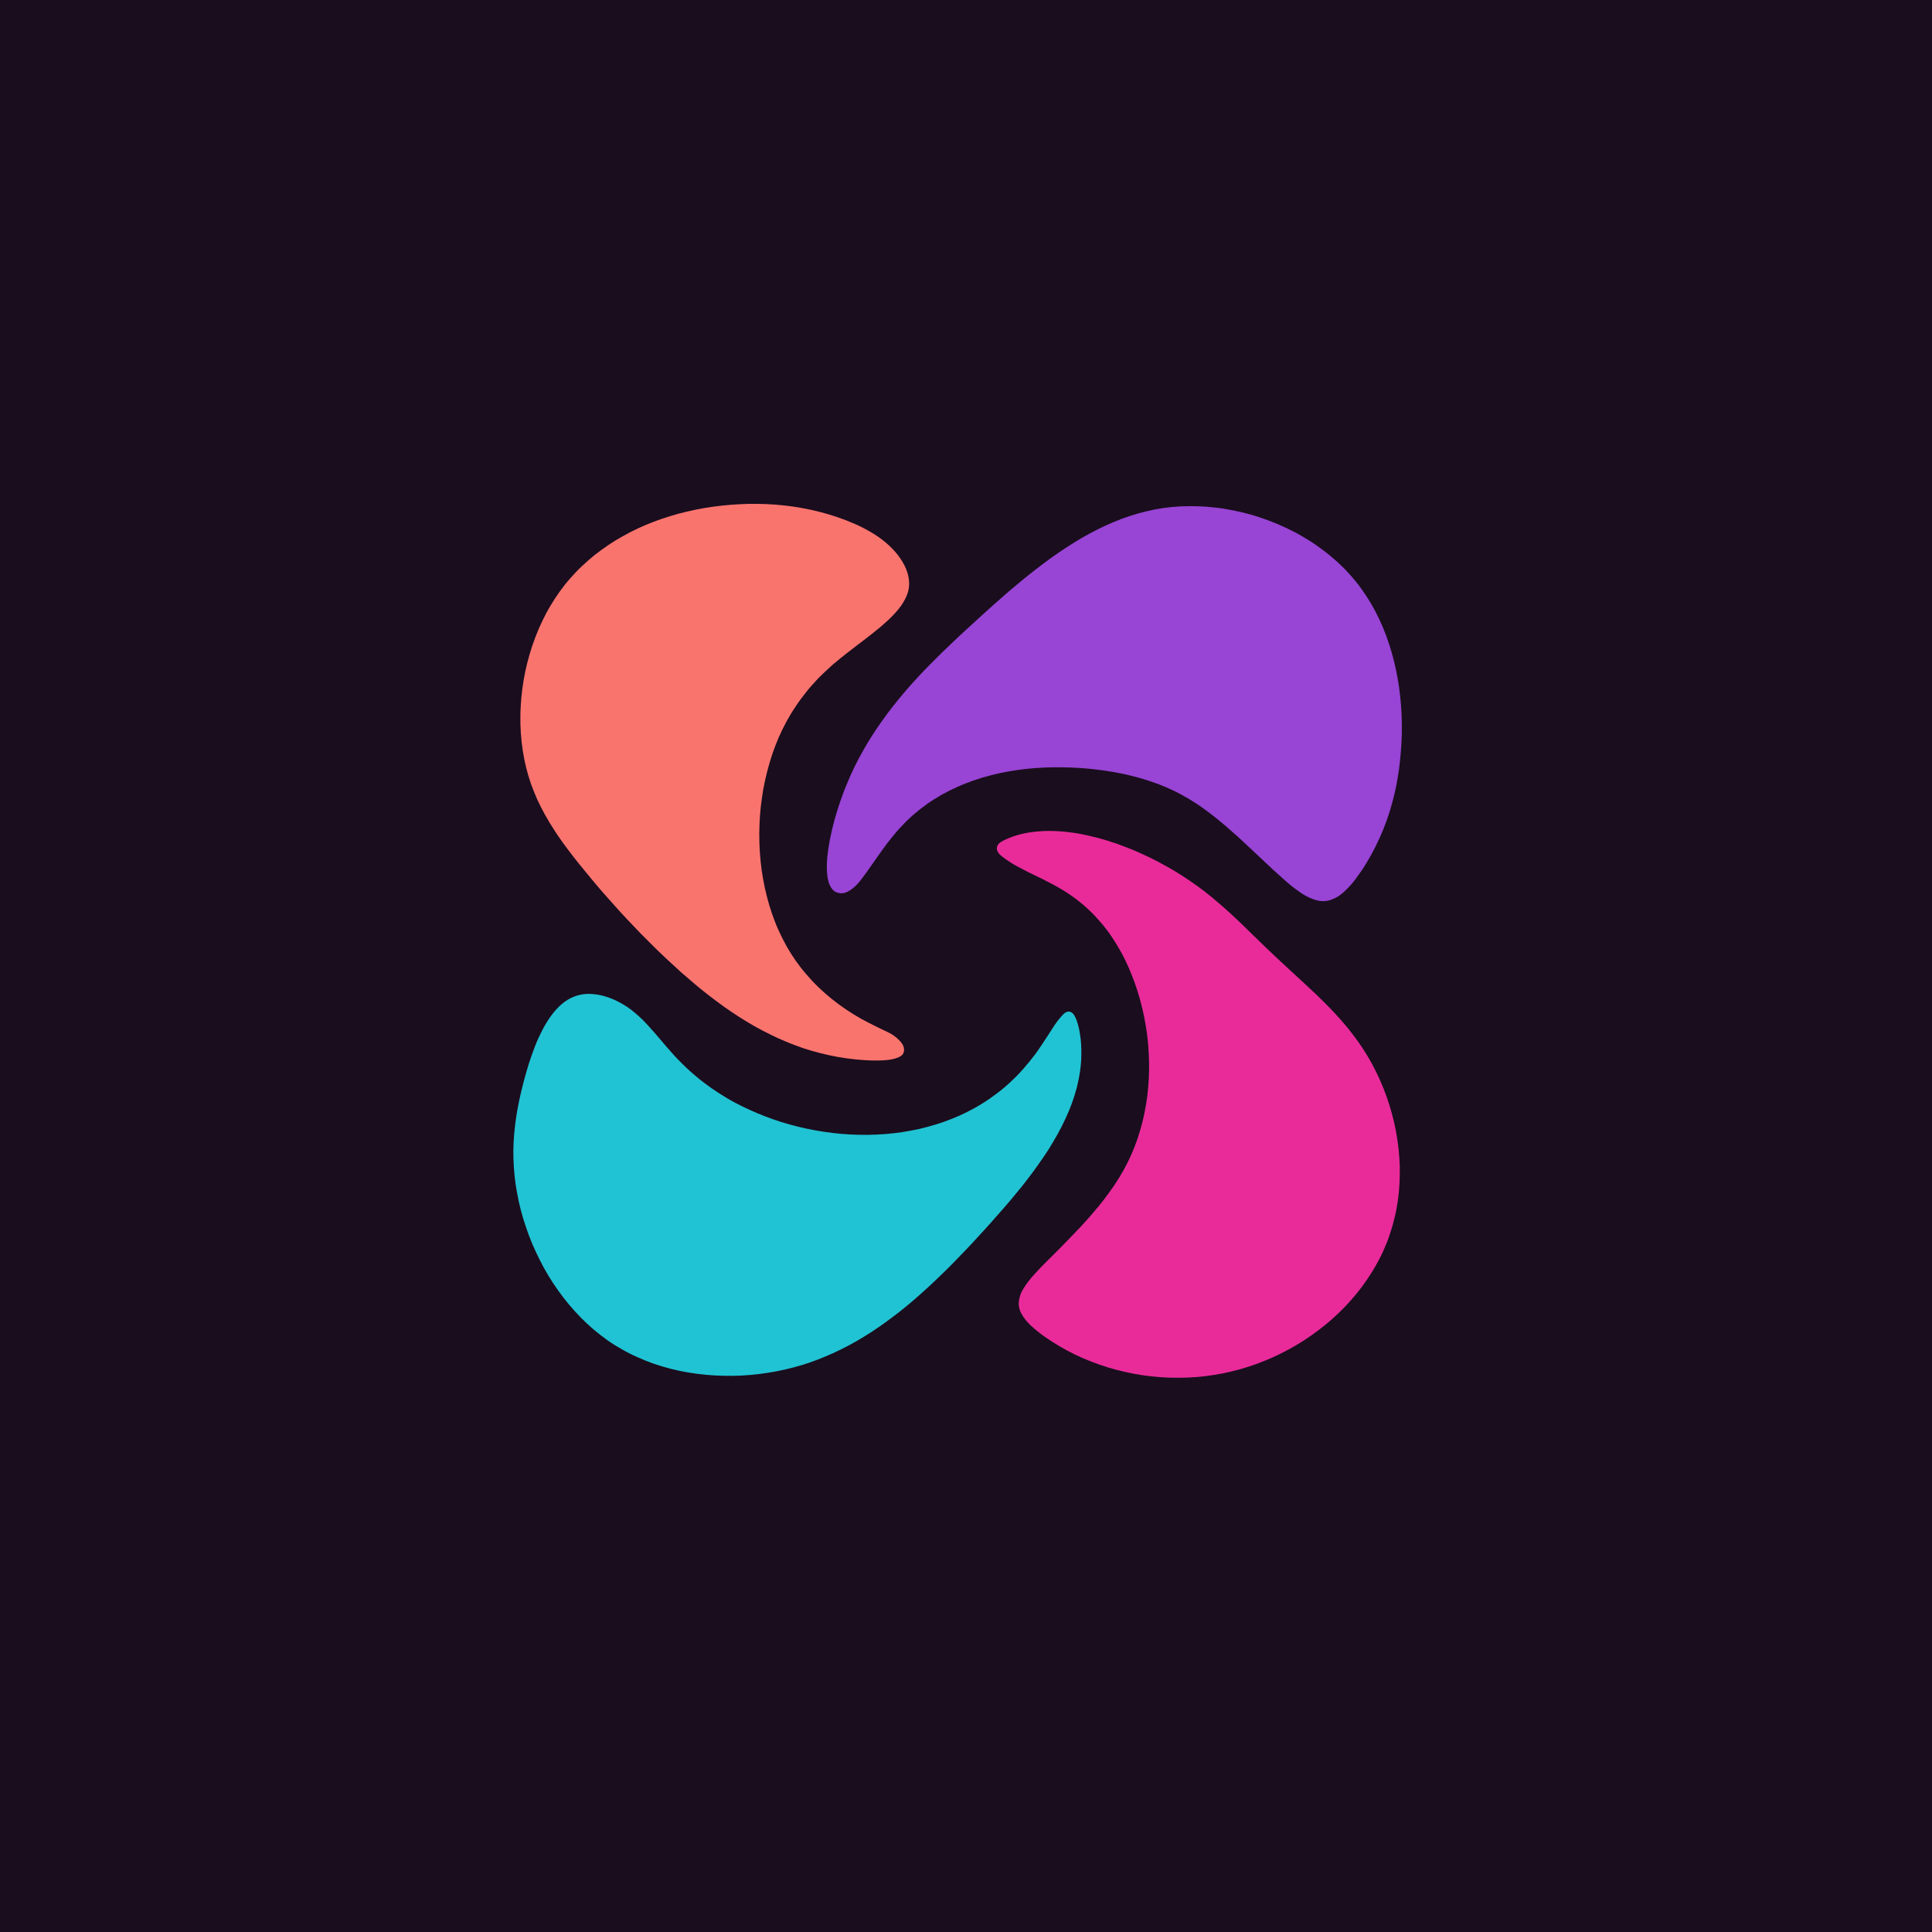
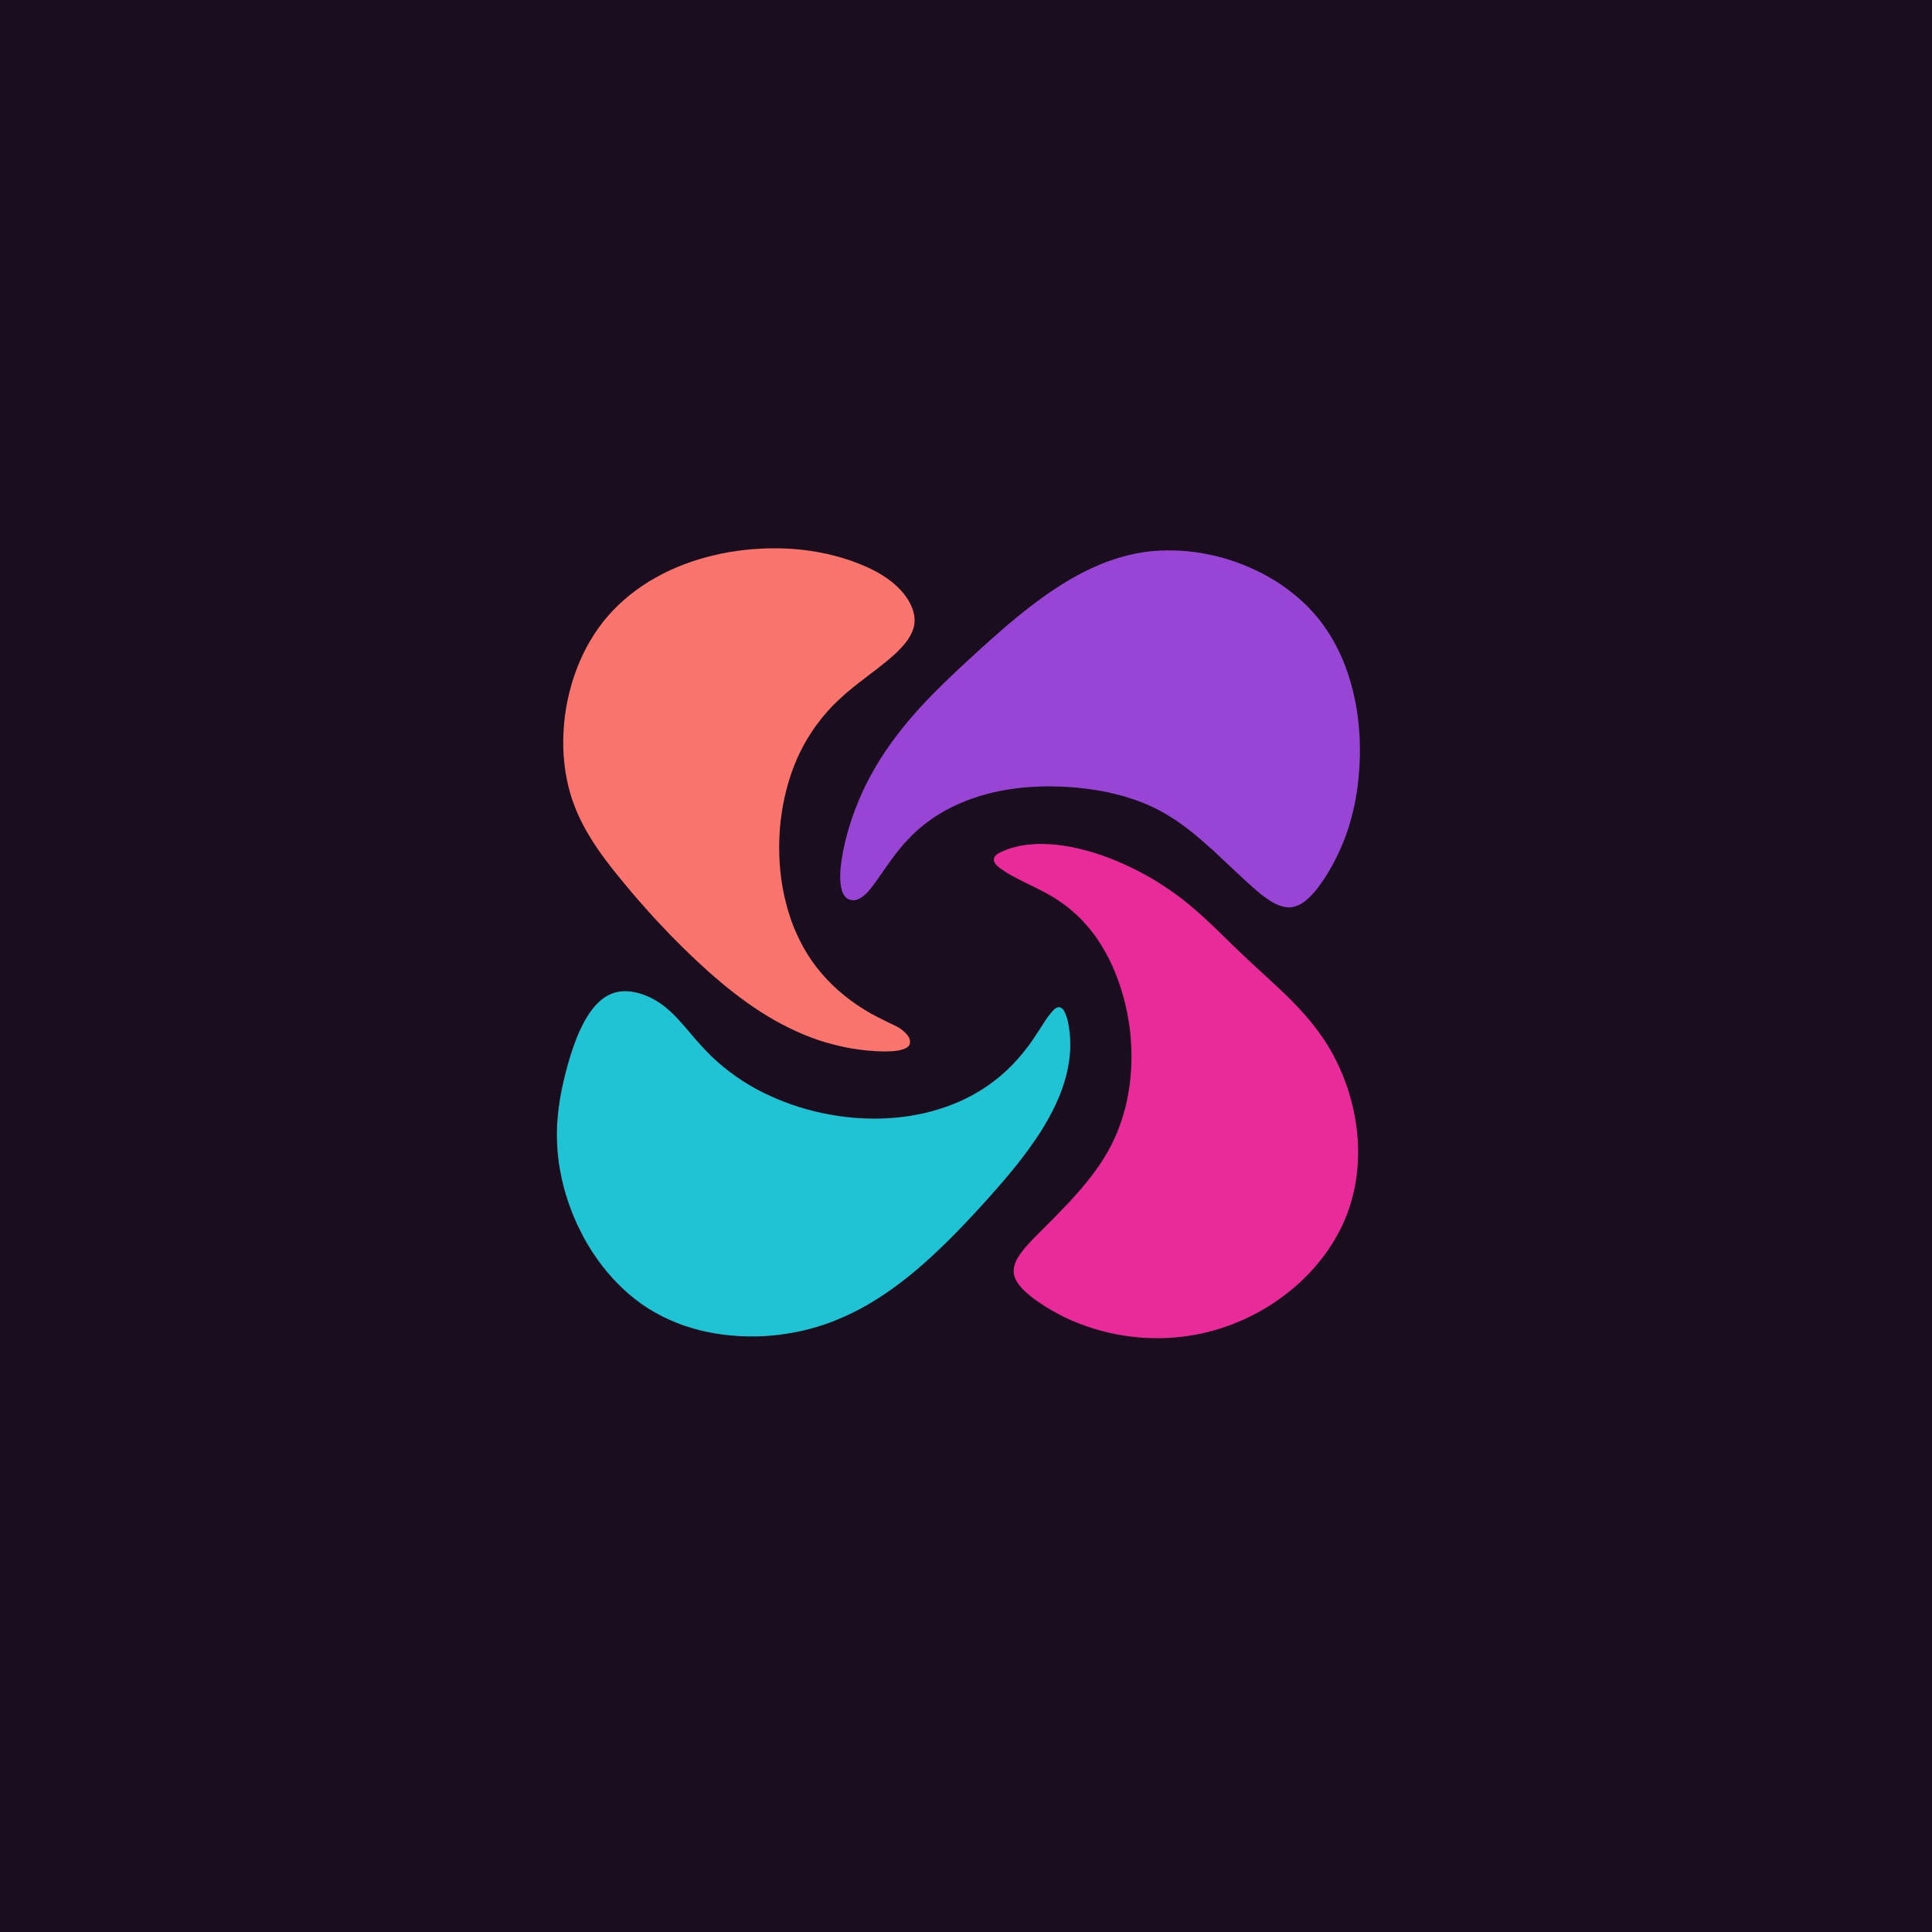
<svg xmlns="http://www.w3.org/2000/svg" width="432" height="432" viewBox="0 0 108 108">
  <rect width="108" height="108" fill="#1A0D1E" />
-   <g transform="translate(25.92 25.92) scale(0.52)">
+   <g transform="translate(28.62 28.62) scale(0.47)">
    <path id="corail" fill="#FA746E" d="M 29.65 4.36 C 29.01 4.39 28.38 4.44 27.75 4.51 C 27.12 4.58 26.49 4.66 25.86 4.77 C 25.24 4.88 24.62 5.00 24.01 5.15 C 23.40 5.29 22.79 5.45 22.20 5.64 C 21.60 5.82 21.01 6.02 20.44 6.24 C 19.86 6.46 19.29 6.70 18.73 6.96 C 18.18 7.22 17.63 7.50 17.10 7.80 C 16.57 8.09 16.05 8.41 15.55 8.75 C 15.05 9.09 14.56 9.44 14.08 9.82 C 13.61 10.20 13.16 10.59 12.72 11.01 C 12.28 11.42 11.86 11.86 11.46 12.32 C 11.06 12.77 10.68 13.25 10.33 13.74 C 9.97 14.24 9.63 14.76 9.32 15.29 C 9.00 15.82 8.71 16.37 8.44 16.94 C 8.17 17.50 7.92 18.08 7.70 18.67 C 7.47 19.26 7.27 19.87 7.09 20.48 C 6.91 21.09 6.76 21.71 6.62 22.34 C 6.49 22.96 6.39 23.59 6.30 24.23 C 6.22 24.86 6.16 25.50 6.13 26.13 C 6.09 26.76 6.09 27.40 6.10 28.03 C 6.12 28.66 6.16 29.29 6.23 29.91 C 6.30 30.53 6.39 31.15 6.51 31.75 C 6.63 32.36 6.78 32.96 6.95 33.54 C 7.12 34.12 7.32 34.69 7.55 35.25 C 7.77 35.81 8.02 36.36 8.29 36.89 C 8.56 37.43 8.86 37.96 9.17 38.48 C 9.48 39.00 9.82 39.52 10.16 40.03 C 10.51 40.54 10.87 41.04 11.25 41.54 C 11.63 42.05 12.02 42.54 12.42 43.04 C 12.82 43.54 13.23 44.04 13.65 44.54 C 14.06 45.04 14.49 45.54 14.92 46.04 C 15.36 46.54 15.80 47.04 16.25 47.54 C 16.69 48.04 17.15 48.53 17.61 49.02 C 18.07 49.51 18.54 50.00 19.01 50.49 C 19.48 50.97 19.96 51.45 20.44 51.92 C 20.92 52.40 21.41 52.86 21.90 53.32 C 22.39 53.78 22.88 54.23 23.38 54.68 C 23.88 55.12 24.38 55.55 24.89 55.98 C 25.39 56.40 25.90 56.81 26.42 57.21 C 26.94 57.61 27.46 58.00 27.99 58.38 C 28.52 58.75 29.05 59.12 29.59 59.46 C 30.14 59.81 30.68 60.14 31.24 60.46 C 31.80 60.77 32.36 61.07 32.93 61.35 C 33.50 61.63 34.08 61.90 34.67 62.14 C 35.26 62.39 35.86 62.61 36.46 62.82 C 37.07 63.02 37.69 63.20 38.31 63.36 C 38.94 63.52 39.58 63.66 40.23 63.78 C 40.87 63.89 41.53 63.98 42.20 64.05 C 42.87 64.11 43.59 64.16 44.23 64.16 C 44.87 64.16 45.56 64.14 46.05 64.03 C 46.55 63.92 46.99 63.76 47.19 63.50 C 47.38 63.25 47.39 62.85 47.22 62.51 C 47.05 62.17 46.65 61.77 46.19 61.45 C 45.73 61.13 45.06 60.88 44.49 60.58 C 43.91 60.29 43.29 59.99 42.72 59.67 C 42.15 59.35 41.60 59.01 41.07 58.65 C 40.54 58.29 40.02 57.91 39.53 57.51 C 39.04 57.11 38.57 56.70 38.12 56.26 C 37.67 55.83 37.24 55.37 36.84 54.90 C 36.43 54.43 36.05 53.94 35.69 53.43 C 35.34 52.92 35.00 52.39 34.70 51.85 C 34.39 51.30 34.11 50.74 33.85 50.16 C 33.59 49.59 33.36 49.00 33.15 48.39 C 32.94 47.79 32.76 47.18 32.60 46.55 C 32.44 45.93 32.30 45.30 32.19 44.66 C 32.07 44.02 31.98 43.37 31.92 42.73 C 31.85 42.08 31.81 41.42 31.79 40.77 C 31.77 40.12 31.77 39.46 31.80 38.81 C 31.82 38.16 31.87 37.50 31.94 36.86 C 32.02 36.21 32.11 35.56 32.22 34.93 C 32.34 34.29 32.48 33.66 32.64 33.04 C 32.80 32.42 32.98 31.81 33.18 31.21 C 33.39 30.61 33.61 30.02 33.86 29.44 C 34.11 28.87 34.39 28.30 34.69 27.74 C 34.99 27.19 35.32 26.64 35.68 26.11 C 36.03 25.57 36.42 25.05 36.83 24.54 C 37.24 24.02 37.69 23.52 38.16 23.03 C 38.64 22.55 39.15 22.07 39.68 21.60 C 40.22 21.13 40.80 20.68 41.37 20.23 C 41.94 19.78 42.54 19.34 43.11 18.90 C 43.67 18.46 44.24 18.03 44.76 17.59 C 45.27 17.15 45.77 16.72 46.18 16.27 C 46.60 15.83 46.98 15.38 47.25 14.92 C 47.52 14.47 47.74 14.00 47.83 13.52 C 47.92 13.04 47.90 12.54 47.79 12.04 C 47.68 11.55 47.46 11.03 47.17 10.55 C 46.89 10.07 46.51 9.58 46.09 9.15 C 45.67 8.71 45.18 8.30 44.66 7.93 C 44.14 7.56 43.56 7.22 42.98 6.92 C 42.39 6.61 41.76 6.35 41.14 6.10 C 40.52 5.86 39.88 5.64 39.24 5.45 C 38.61 5.26 37.97 5.10 37.33 4.96 C 36.69 4.82 36.05 4.71 35.41 4.61 C 34.77 4.52 34.13 4.45 33.49 4.40 C 32.85 4.35 32.21 4.33 31.57 4.32 C 30.93 4.31 30.29 4.32 29.65 4.36 Z" />
    <path id="violet" fill="#9844D5" d="M 75.19 4.77 C 74.57 4.86 73.96 4.98 73.36 5.13 C 72.76 5.27 72.16 5.44 71.57 5.64 C 70.98 5.83 70.40 6.05 69.83 6.29 C 69.25 6.53 68.68 6.80 68.12 7.08 C 67.56 7.36 67.00 7.66 66.45 7.98 C 65.90 8.30 65.36 8.64 64.82 8.99 C 64.28 9.34 63.75 9.70 63.22 10.08 C 62.69 10.46 62.17 10.85 61.65 11.25 C 61.13 11.64 60.62 12.06 60.11 12.47 C 59.60 12.89 59.09 13.32 58.59 13.74 C 58.09 14.17 57.59 14.61 57.10 15.05 C 56.61 15.49 56.12 15.93 55.63 16.37 C 55.14 16.81 54.66 17.25 54.18 17.70 C 53.70 18.14 53.22 18.58 52.75 19.03 C 52.28 19.47 51.81 19.92 51.35 20.37 C 50.89 20.82 50.44 21.27 49.99 21.73 C 49.54 22.19 49.10 22.65 48.67 23.12 C 48.24 23.59 47.81 24.07 47.40 24.55 C 46.99 25.04 46.58 25.53 46.19 26.03 C 45.79 26.53 45.41 27.04 45.04 27.56 C 44.67 28.08 44.31 28.60 43.96 29.15 C 43.61 29.69 43.28 30.24 42.96 30.81 C 42.64 31.37 42.33 31.95 42.04 32.54 C 41.75 33.14 41.47 33.75 41.22 34.37 C 40.96 34.99 40.71 35.63 40.49 36.29 C 40.26 36.94 40.05 37.63 39.86 38.31 C 39.68 38.98 39.51 39.69 39.38 40.35 C 39.25 41.01 39.15 41.68 39.09 42.28 C 39.04 42.88 39.02 43.47 39.06 43.96 C 39.10 44.46 39.18 44.91 39.33 45.26 C 39.48 45.60 39.69 45.88 39.96 46.03 C 40.24 46.17 40.61 46.23 40.98 46.13 C 41.34 46.02 41.75 45.75 42.13 45.39 C 42.51 45.04 42.89 44.49 43.27 43.98 C 43.64 43.47 44.02 42.90 44.41 42.36 C 44.79 41.82 45.18 41.26 45.59 40.73 C 46.00 40.20 46.42 39.68 46.87 39.19 C 47.31 38.71 47.77 38.25 48.25 37.82 C 48.73 37.40 49.24 37.00 49.75 36.63 C 50.27 36.26 50.80 35.93 51.35 35.61 C 51.90 35.30 52.46 35.02 53.04 34.76 C 53.61 34.50 54.20 34.27 54.80 34.06 C 55.40 33.85 56.00 33.67 56.62 33.51 C 57.24 33.35 57.86 33.21 58.49 33.10 C 59.12 32.99 59.76 32.89 60.39 32.82 C 61.03 32.75 61.68 32.70 62.32 32.67 C 62.97 32.64 63.61 32.63 64.26 32.64 C 64.90 32.64 65.55 32.67 66.19 32.71 C 66.83 32.75 67.47 32.81 68.11 32.89 C 68.74 32.97 69.37 33.06 69.99 33.17 C 70.62 33.28 71.24 33.41 71.85 33.57 C 72.46 33.72 73.06 33.89 73.65 34.09 C 74.25 34.28 74.84 34.50 75.41 34.74 C 75.99 34.99 76.55 35.25 77.10 35.55 C 77.66 35.85 78.20 36.17 78.73 36.52 C 79.26 36.86 79.78 37.24 80.29 37.63 C 80.81 38.02 81.31 38.44 81.81 38.86 C 82.31 39.29 82.81 39.73 83.31 40.18 C 83.80 40.63 84.29 41.09 84.79 41.56 C 85.28 42.02 85.78 42.49 86.28 42.96 C 86.78 43.43 87.29 43.91 87.80 44.36 C 88.31 44.81 88.83 45.29 89.35 45.67 C 89.87 46.05 90.39 46.43 90.91 46.65 C 91.42 46.88 91.94 47.04 92.44 47.03 C 92.94 47.02 93.43 46.85 93.90 46.58 C 94.38 46.30 94.84 45.86 95.27 45.39 C 95.71 44.92 96.12 44.33 96.51 43.77 C 96.89 43.21 97.25 42.60 97.58 42.01 C 97.90 41.42 98.20 40.82 98.47 40.22 C 98.74 39.63 98.98 39.03 99.20 38.42 C 99.42 37.81 99.61 37.21 99.78 36.59 C 99.95 35.98 100.10 35.36 100.23 34.74 C 100.35 34.11 100.46 33.48 100.55 32.85 C 100.63 32.21 100.70 31.57 100.75 30.92 C 100.80 30.28 100.84 29.63 100.85 28.98 C 100.86 28.33 100.85 27.67 100.83 27.02 C 100.80 26.37 100.75 25.72 100.68 25.07 C 100.61 24.42 100.53 23.77 100.41 23.13 C 100.30 22.49 100.17 21.86 100.01 21.23 C 99.86 20.61 99.68 19.98 99.48 19.38 C 99.28 18.77 99.06 18.17 98.81 17.58 C 98.56 16.99 98.29 16.42 98.00 15.86 C 97.70 15.30 97.38 14.75 97.03 14.22 C 96.69 13.70 96.32 13.18 95.92 12.69 C 95.53 12.20 95.10 11.73 94.66 11.27 C 94.21 10.82 93.74 10.39 93.25 9.98 C 92.76 9.57 92.25 9.18 91.72 8.81 C 91.20 8.44 90.65 8.10 90.09 7.78 C 89.53 7.45 88.95 7.15 88.36 6.88 C 87.77 6.60 87.17 6.35 86.56 6.12 C 85.95 5.89 85.33 5.68 84.71 5.50 C 84.08 5.32 83.45 5.17 82.81 5.04 C 82.18 4.91 81.54 4.80 80.90 4.73 C 80.26 4.65 79.61 4.60 78.98 4.58 C 78.34 4.56 77.70 4.56 77.07 4.59 C 76.44 4.62 75.81 4.68 75.19 4.77 Z" />
    <path id="cyan" fill="#20C3D3" d="M 12.64 57.07 C 12.12 57.16 11.65 57.36 11.20 57.62 C 10.76 57.88 10.35 58.24 9.97 58.65 C 9.60 59.05 9.25 59.54 8.93 60.05 C 8.61 60.56 8.32 61.14 8.05 61.72 C 7.78 62.31 7.54 62.94 7.32 63.57 C 7.09 64.20 6.89 64.85 6.71 65.49 C 6.52 66.13 6.36 66.76 6.21 67.39 C 6.06 68.02 5.92 68.64 5.81 69.25 C 5.70 69.87 5.60 70.48 5.53 71.08 C 5.46 71.69 5.40 72.30 5.37 72.90 C 5.34 73.51 5.33 74.11 5.35 74.72 C 5.37 75.33 5.41 75.94 5.47 76.55 C 5.53 77.16 5.62 77.78 5.74 78.39 C 5.85 79.01 5.98 79.62 6.14 80.23 C 6.30 80.84 6.48 81.45 6.69 82.05 C 6.89 82.65 7.11 83.25 7.36 83.84 C 7.61 84.43 7.88 85.01 8.17 85.58 C 8.45 86.15 8.76 86.71 9.09 87.26 C 9.42 87.81 9.77 88.34 10.14 88.86 C 10.51 89.38 10.90 89.89 11.30 90.37 C 11.71 90.86 12.14 91.33 12.58 91.78 C 13.02 92.23 13.48 92.66 13.96 93.07 C 14.44 93.47 14.93 93.86 15.44 94.22 C 15.95 94.58 16.48 94.91 17.03 95.22 C 17.57 95.53 18.13 95.81 18.70 96.06 C 19.27 96.32 19.85 96.55 20.44 96.76 C 21.04 96.96 21.64 97.14 22.25 97.30 C 22.86 97.45 23.48 97.59 24.11 97.69 C 24.73 97.80 25.36 97.88 26.00 97.94 C 26.63 98.00 27.27 98.04 27.90 98.05 C 28.54 98.07 29.18 98.06 29.82 98.03 C 30.45 98.00 31.09 97.94 31.72 97.87 C 32.35 97.79 32.98 97.69 33.59 97.58 C 34.21 97.46 34.83 97.32 35.43 97.16 C 36.04 97.00 36.64 96.82 37.22 96.62 C 37.81 96.42 38.38 96.19 38.95 95.95 C 39.52 95.72 40.08 95.46 40.63 95.18 C 41.18 94.91 41.72 94.62 42.26 94.31 C 42.79 94.00 43.32 93.68 43.84 93.34 C 44.36 93.00 44.88 92.65 45.38 92.28 C 45.89 91.91 46.39 91.53 46.89 91.14 C 47.39 90.75 47.88 90.34 48.36 89.93 C 48.85 89.51 49.33 89.08 49.80 88.65 C 50.28 88.21 50.75 87.77 51.22 87.31 C 51.69 86.86 52.16 86.40 52.62 85.93 C 53.08 85.46 53.54 84.98 54.00 84.50 C 54.46 84.02 54.91 83.53 55.37 83.03 C 55.82 82.54 56.28 82.04 56.72 81.54 C 57.17 81.04 57.62 80.53 58.06 80.02 C 58.50 79.52 58.94 79.00 59.36 78.48 C 59.79 77.97 60.21 77.45 60.61 76.92 C 61.01 76.40 61.41 75.87 61.78 75.33 C 62.16 74.80 62.52 74.27 62.87 73.73 C 63.21 73.19 63.53 72.64 63.84 72.09 C 64.14 71.55 64.42 71.00 64.68 70.44 C 64.94 69.89 65.17 69.33 65.38 68.77 C 65.58 68.21 65.76 67.64 65.91 67.08 C 66.05 66.51 66.17 65.94 66.25 65.36 C 66.34 64.79 66.39 64.21 66.40 63.63 C 66.41 63.05 66.39 62.45 66.33 61.88 C 66.26 61.31 66.16 60.69 66.02 60.23 C 65.88 59.77 65.71 59.32 65.49 59.11 C 65.28 58.90 65.03 58.83 64.74 58.98 C 64.46 59.12 64.14 59.54 63.79 59.98 C 63.45 60.43 63.07 61.08 62.68 61.66 C 62.30 62.23 61.88 62.89 61.46 63.46 C 61.04 64.02 60.60 64.56 60.15 65.07 C 59.70 65.58 59.24 66.05 58.76 66.49 C 58.29 66.93 57.80 67.34 57.29 67.72 C 56.79 68.10 56.28 68.46 55.75 68.78 C 55.23 69.11 54.69 69.41 54.15 69.68 C 53.60 69.96 53.04 70.21 52.47 70.43 C 51.91 70.66 51.33 70.86 50.74 71.04 C 50.16 71.22 49.56 71.38 48.96 71.52 C 48.36 71.65 47.75 71.76 47.14 71.86 C 46.53 71.95 45.91 72.02 45.29 72.07 C 44.67 72.12 44.05 72.14 43.42 72.15 C 42.80 72.16 42.17 72.14 41.55 72.11 C 40.92 72.08 40.29 72.02 39.67 71.95 C 39.05 71.88 38.43 71.78 37.81 71.67 C 37.19 71.56 36.58 71.43 35.97 71.28 C 35.36 71.13 34.76 70.96 34.16 70.78 C 33.57 70.59 32.98 70.39 32.40 70.16 C 31.82 69.94 31.25 69.70 30.69 69.44 C 30.13 69.19 29.57 68.91 29.03 68.62 C 28.49 68.32 27.96 68.01 27.44 67.67 C 26.92 67.34 26.41 66.98 25.91 66.60 C 25.41 66.23 24.93 65.83 24.45 65.41 C 23.98 64.99 23.52 64.55 23.07 64.08 C 22.62 63.62 22.19 63.12 21.75 62.62 C 21.32 62.13 20.90 61.60 20.46 61.11 C 20.02 60.62 19.59 60.12 19.12 59.67 C 18.65 59.23 18.16 58.80 17.64 58.44 C 17.11 58.09 16.54 57.77 15.98 57.54 C 15.42 57.31 14.83 57.14 14.27 57.06 C 13.71 56.98 13.15 56.97 12.64 57.07 Z" />
    <path id="rose" fill="#E92B9A" d="M 58.73 40.20 C 58.27 40.39 57.72 40.62 57.50 40.88 C 57.29 41.14 57.25 41.46 57.44 41.77 C 57.62 42.08 58.13 42.43 58.61 42.75 C 59.08 43.08 59.70 43.39 60.29 43.70 C 60.87 44.01 61.52 44.30 62.14 44.61 C 62.75 44.93 63.39 45.24 63.99 45.59 C 64.58 45.93 65.15 46.30 65.68 46.69 C 66.21 47.08 66.71 47.50 67.18 47.94 C 67.65 48.37 68.08 48.84 68.49 49.32 C 68.90 49.79 69.28 50.29 69.63 50.81 C 69.98 51.32 70.31 51.86 70.61 52.40 C 70.92 52.95 71.19 53.51 71.45 54.08 C 71.70 54.66 71.93 55.24 72.15 55.84 C 72.36 56.43 72.55 57.04 72.72 57.65 C 72.89 58.26 73.03 58.88 73.16 59.50 C 73.28 60.12 73.39 60.75 73.47 61.38 C 73.55 62.02 73.61 62.65 73.64 63.29 C 73.68 63.92 73.69 64.56 73.68 65.19 C 73.67 65.83 73.64 66.46 73.58 67.09 C 73.53 67.72 73.45 68.35 73.34 68.96 C 73.24 69.58 73.11 70.20 72.96 70.80 C 72.80 71.41 72.63 72.01 72.43 72.59 C 72.23 73.18 72.00 73.76 71.75 74.32 C 71.50 74.89 71.22 75.44 70.92 75.98 C 70.62 76.52 70.29 77.04 69.95 77.56 C 69.60 78.07 69.23 78.58 68.85 79.08 C 68.47 79.58 68.06 80.07 67.64 80.56 C 67.22 81.05 66.79 81.53 66.34 82.02 C 65.89 82.50 65.43 82.98 64.96 83.46 C 64.49 83.95 64.01 84.43 63.52 84.92 C 63.04 85.41 62.52 85.90 62.05 86.39 C 61.59 86.89 61.10 87.39 60.73 87.88 C 60.36 88.37 60.02 88.86 59.85 89.34 C 59.68 89.82 59.62 90.29 59.72 90.74 C 59.81 91.20 60.09 91.64 60.42 92.06 C 60.75 92.48 61.22 92.89 61.69 93.27 C 62.16 93.66 62.70 94.03 63.23 94.37 C 63.76 94.71 64.31 95.03 64.86 95.33 C 65.42 95.63 65.99 95.91 66.57 96.16 C 67.15 96.41 67.74 96.64 68.34 96.85 C 68.94 97.06 69.55 97.25 70.16 97.41 C 70.77 97.57 71.39 97.71 72.02 97.83 C 72.64 97.95 73.28 98.04 73.91 98.11 C 74.54 98.18 75.18 98.23 75.81 98.25 C 76.45 98.27 77.09 98.27 77.72 98.25 C 78.36 98.22 79.00 98.18 79.63 98.10 C 80.26 98.03 80.89 97.93 81.52 97.81 C 82.14 97.69 82.77 97.54 83.38 97.37 C 83.99 97.20 84.60 97.01 85.20 96.79 C 85.80 96.57 86.39 96.33 86.98 96.07 C 87.56 95.81 88.13 95.52 88.69 95.22 C 89.25 94.92 89.79 94.59 90.33 94.25 C 90.86 93.90 91.38 93.54 91.88 93.16 C 92.39 92.78 92.88 92.38 93.35 91.96 C 93.82 91.54 94.28 91.11 94.71 90.66 C 95.14 90.21 95.56 89.74 95.95 89.26 C 96.35 88.78 96.72 88.28 97.07 87.77 C 97.42 87.26 97.75 86.74 98.05 86.20 C 98.36 85.67 98.64 85.12 98.89 84.56 C 99.14 84.00 99.37 83.43 99.56 82.84 C 99.76 82.26 99.93 81.67 100.07 81.07 C 100.22 80.47 100.33 79.86 100.42 79.25 C 100.51 78.63 100.57 78.01 100.60 77.39 C 100.63 76.77 100.64 76.14 100.63 75.51 C 100.61 74.88 100.56 74.25 100.50 73.63 C 100.43 73.00 100.33 72.37 100.22 71.75 C 100.10 71.12 99.96 70.50 99.79 69.89 C 99.62 69.27 99.43 68.66 99.22 68.06 C 99.01 67.46 98.77 66.86 98.51 66.28 C 98.25 65.70 97.97 65.12 97.67 64.56 C 97.36 64.00 97.04 63.45 96.69 62.92 C 96.34 62.38 95.97 61.86 95.58 61.36 C 95.20 60.85 94.79 60.36 94.37 59.88 C 93.95 59.40 93.51 58.93 93.07 58.47 C 92.62 58.01 92.17 57.57 91.71 57.12 C 91.25 56.68 90.78 56.25 90.32 55.82 C 89.86 55.39 89.39 54.96 88.93 54.54 C 88.47 54.11 88.01 53.69 87.56 53.27 C 87.11 52.85 86.67 52.43 86.23 52.01 C 85.80 51.59 85.37 51.17 84.94 50.76 C 84.51 50.34 84.09 49.92 83.66 49.51 C 83.23 49.10 82.80 48.69 82.36 48.29 C 81.92 47.89 81.47 47.49 81.01 47.10 C 80.55 46.71 80.08 46.32 79.59 45.94 C 79.10 45.57 78.59 45.20 78.06 44.84 C 77.54 44.48 76.99 44.13 76.43 43.79 C 75.87 43.46 75.29 43.13 74.70 42.82 C 74.11 42.51 73.51 42.21 72.90 41.94 C 72.30 41.66 71.68 41.40 71.06 41.17 C 70.44 40.93 69.82 40.71 69.19 40.52 C 68.57 40.33 67.94 40.16 67.32 40.02 C 66.70 39.87 66.08 39.75 65.48 39.67 C 64.87 39.58 64.26 39.52 63.67 39.50 C 63.08 39.47 62.49 39.47 61.93 39.52 C 61.36 39.56 60.81 39.63 60.28 39.74 C 59.74 39.86 59.20 40.01 58.73 40.20 Z" />
  </g>
</svg>
